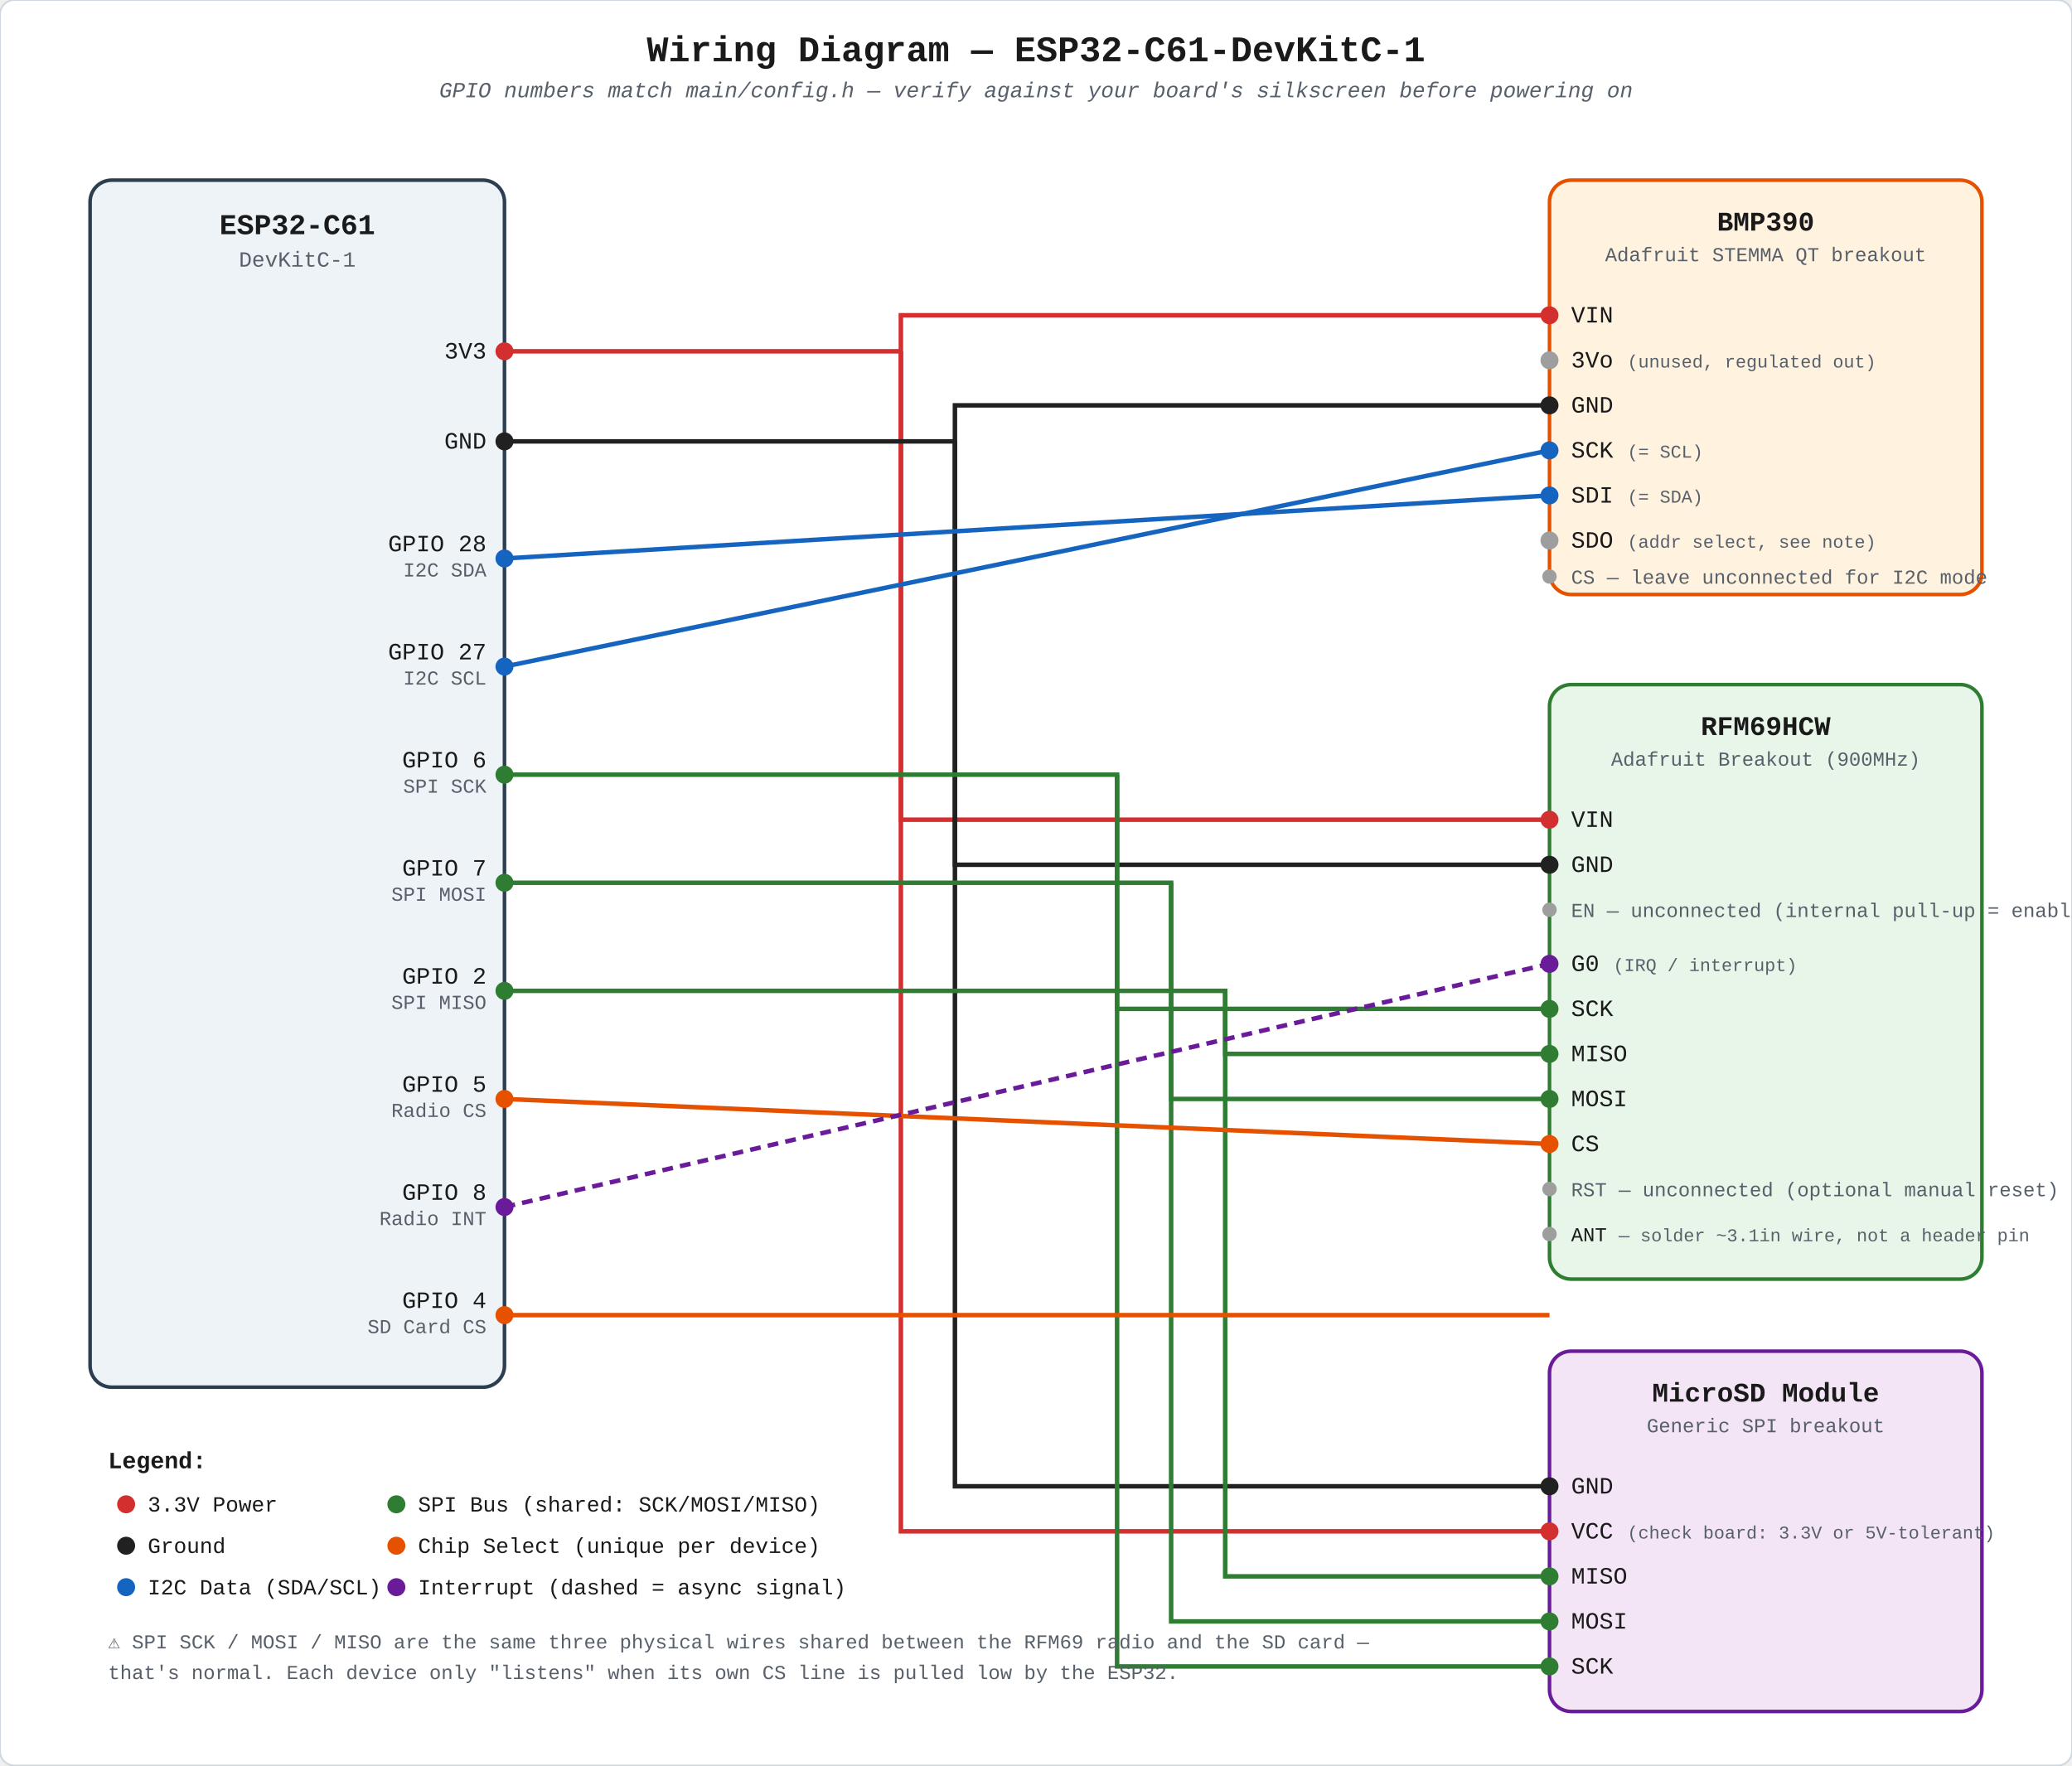
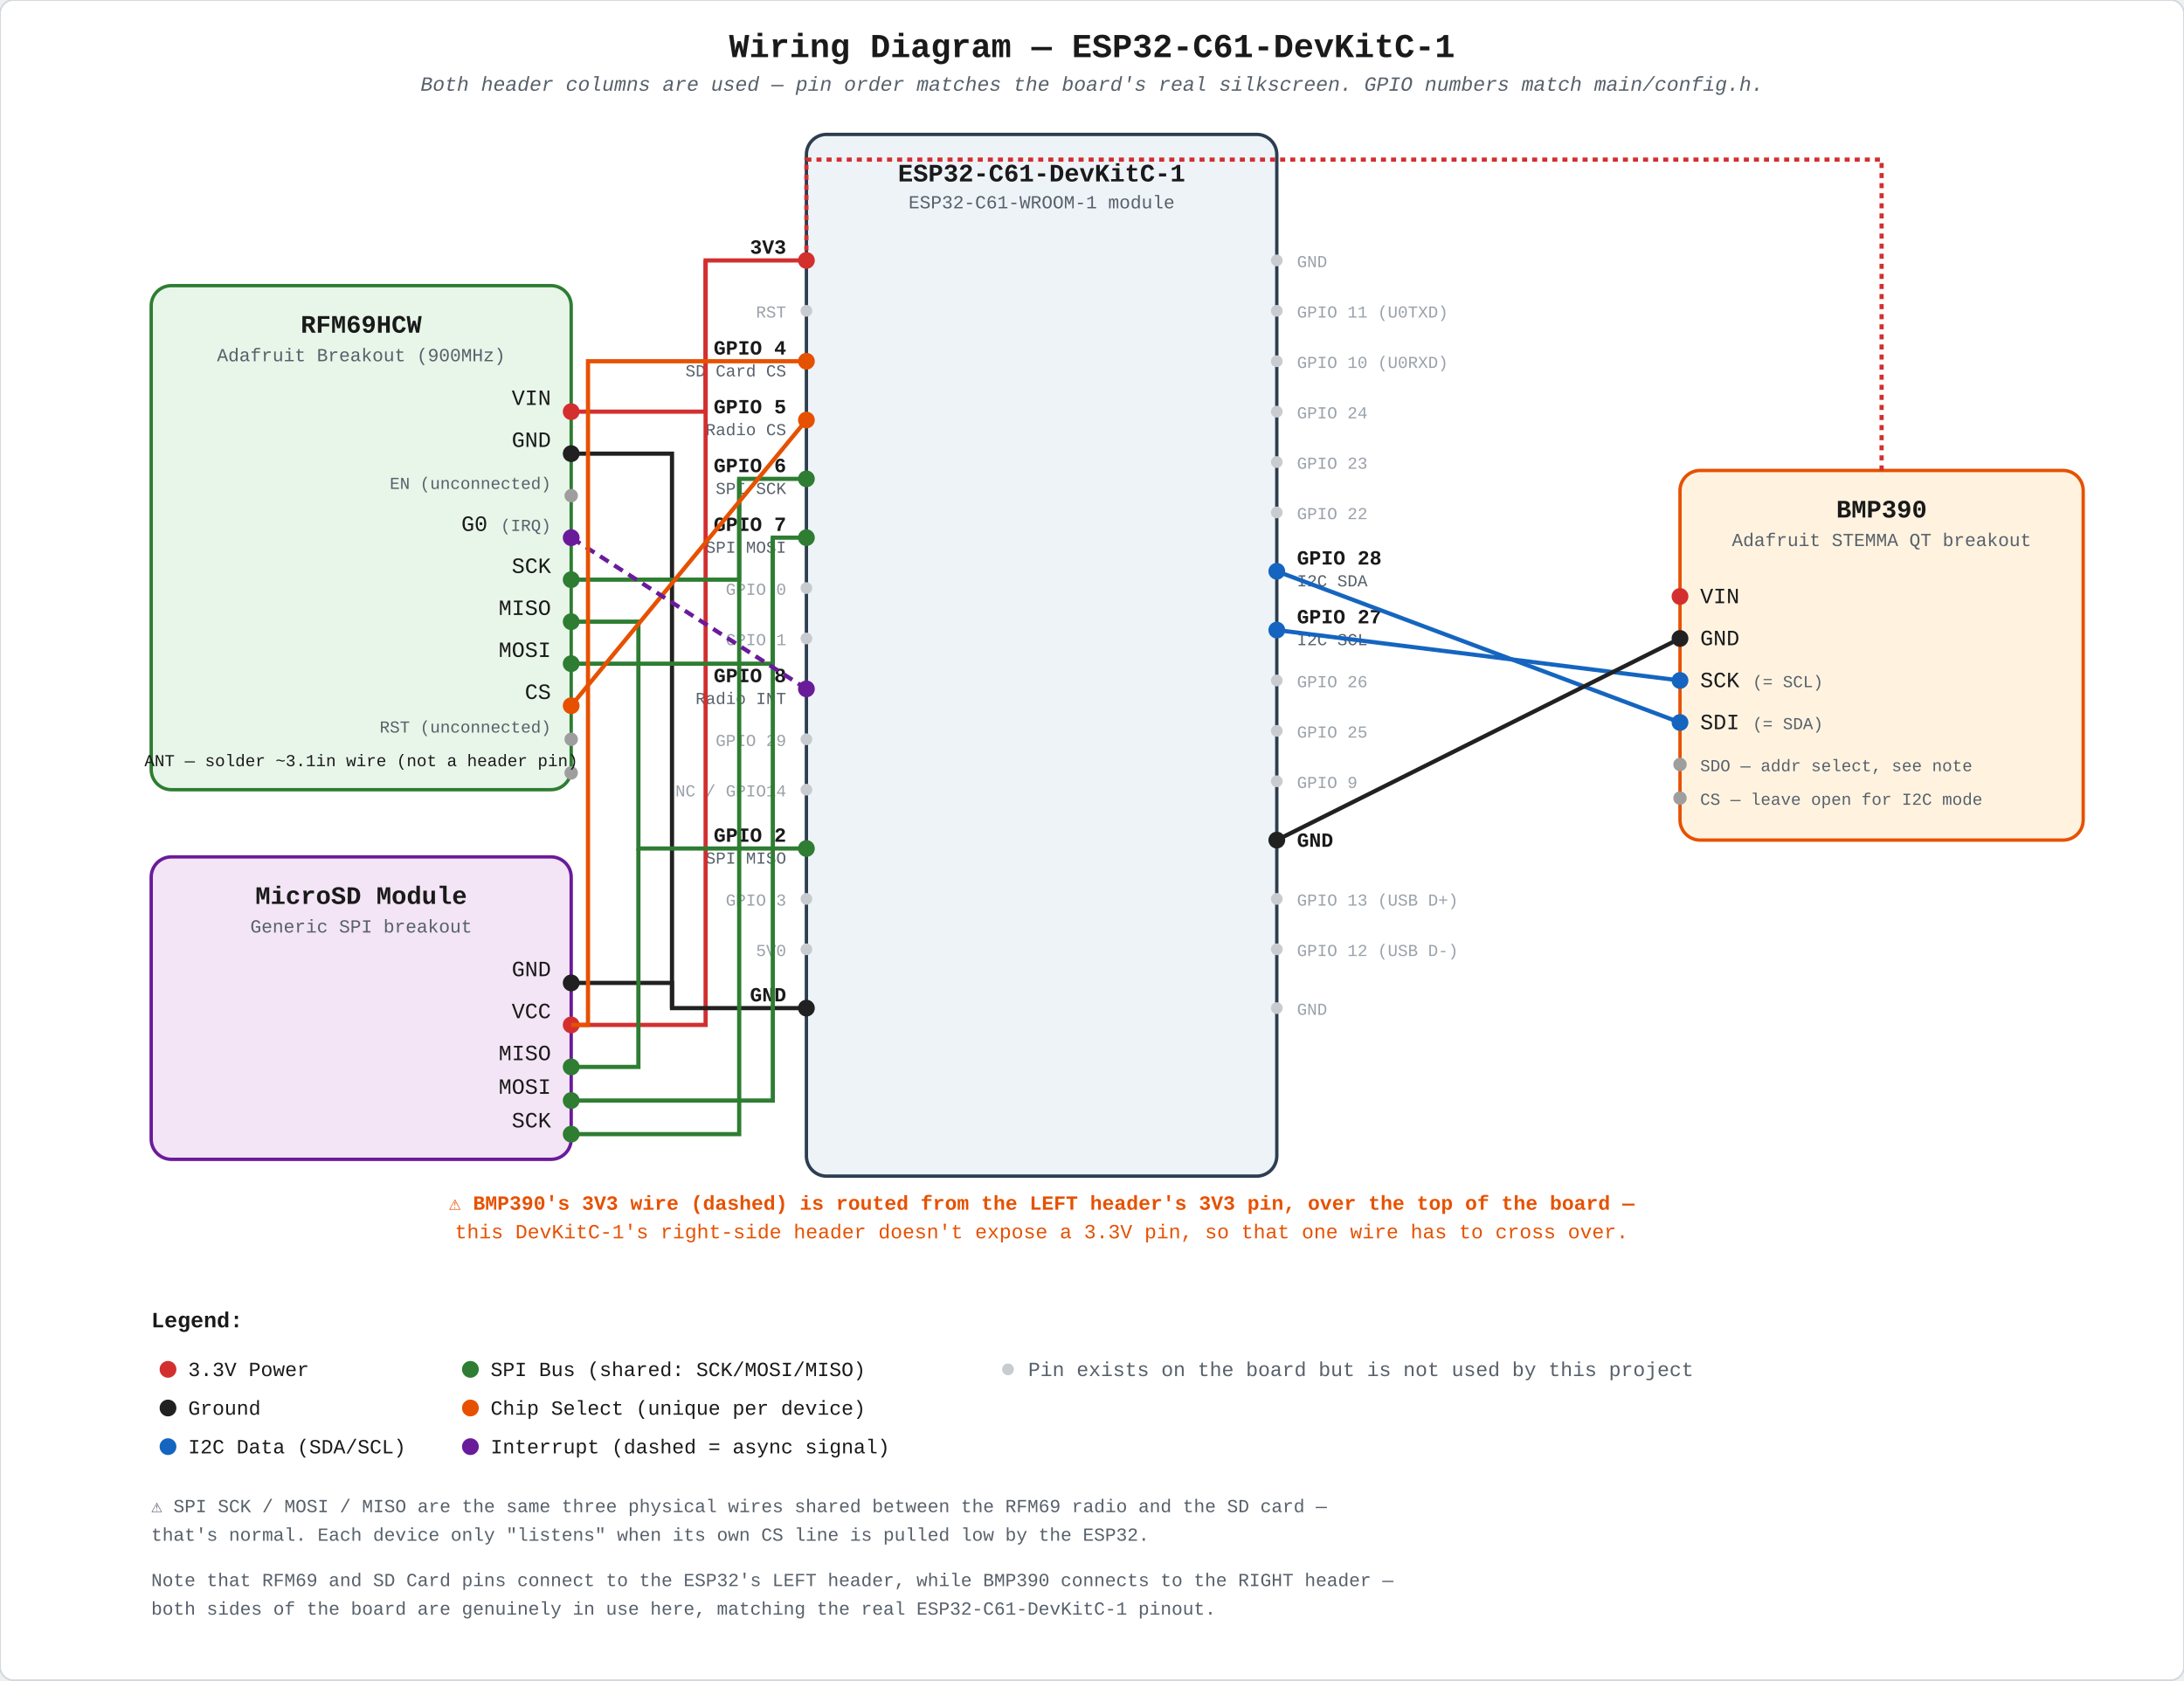
- <svg xmlns="http://www.w3.org/2000/svg" viewBox="0 0 1150 980" font-family="Consolas, 'Courier New', monospace">
-   <rect x="0" y="0" width="1150" height="980" fill="#ffffff" stroke="#d0d7de" stroke-width="1" rx="8" />
-   <text x="575" y="34" text-anchor="middle" font-size="20" font-weight="bold" fill="#1a1a1a">Wiring Diagram — ESP32-C61-DevKitC-1</text>
-   <text x="575" y="54" text-anchor="middle" font-size="12" fill="#57606a" font-style="italic">GPIO numbers match main/config.h — verify against your board's silkscreen before powering on</text>
-   <rect x="50" y="100" width="230" height="670" rx="12" fill="#eef3f8" stroke="#2c3e50" stroke-width="2" />
-   <text x="165" y="130" text-anchor="middle" font-size="16" font-weight="bold" fill="#1a1a1a">ESP32-C61</text>
-   <text x="165" y="148" text-anchor="middle" font-size="12" fill="#57606a">DevKitC-1</text>
-   <circle cx="280" cy="195" r="5" fill="#d32f2f" />
-   <text x="270" y="199" text-anchor="end" font-size="13" fill="#1a1a1a">3V3</text>
-   <circle cx="280" cy="245" r="5" fill="#212121" />
-   <text x="270" y="249" text-anchor="end" font-size="13" fill="#1a1a1a">GND</text>
-   <circle cx="280" cy="310" r="5" fill="#1565c0" />
-   <text x="270" y="306" text-anchor="end" font-size="13" fill="#1a1a1a">GPIO 28</text>
-   <text x="270" y="320" text-anchor="end" font-size="11" fill="#57606a">I2C SDA</text>
-   <circle cx="280" cy="370" r="5" fill="#1565c0" />
-   <text x="270" y="366" text-anchor="end" font-size="13" fill="#1a1a1a">GPIO 27</text>
-   <text x="270" y="380" text-anchor="end" font-size="11" fill="#57606a">I2C SCL</text>
-   <circle cx="280" cy="430" r="5" fill="#2e7d32" />
-   <text x="270" y="426" text-anchor="end" font-size="13" fill="#1a1a1a">GPIO 6</text>
-   <text x="270" y="440" text-anchor="end" font-size="11" fill="#57606a">SPI SCK</text>
-   <circle cx="280" cy="490" r="5" fill="#2e7d32" />
-   <text x="270" y="486" text-anchor="end" font-size="13" fill="#1a1a1a">GPIO 7</text>
-   <text x="270" y="500" text-anchor="end" font-size="11" fill="#57606a">SPI MOSI</text>
-   <circle cx="280" cy="550" r="5" fill="#2e7d32" />
-   <text x="270" y="546" text-anchor="end" font-size="13" fill="#1a1a1a">GPIO 2</text>
-   <text x="270" y="560" text-anchor="end" font-size="11" fill="#57606a">SPI MISO</text>
-   <circle cx="280" cy="610" r="5" fill="#e65100" />
-   <text x="270" y="606" text-anchor="end" font-size="13" fill="#1a1a1a">GPIO 5</text>
-   <text x="270" y="620" text-anchor="end" font-size="11" fill="#57606a">Radio CS</text>
-   <circle cx="280" cy="670" r="5" fill="#6a1b9a" />
-   <text x="270" y="666" text-anchor="end" font-size="13" fill="#1a1a1a">GPIO 8</text>
-   <text x="270" y="680" text-anchor="end" font-size="11" fill="#57606a">Radio INT</text>
-   <circle cx="280" cy="730" r="5" fill="#e65100" />
-   <text x="270" y="726" text-anchor="end" font-size="13" fill="#1a1a1a">GPIO 4</text>
-   <text x="270" y="740" text-anchor="end" font-size="11" fill="#57606a">SD Card CS</text>
-   <rect x="860" y="100" width="240" height="230" rx="12" fill="#fff3e0" stroke="#e65100" stroke-width="2" />
-   <text x="980" y="128" text-anchor="middle" font-size="15" font-weight="bold" fill="#1a1a1a">BMP390</text>
-   <text x="980" y="145" text-anchor="middle" font-size="11" fill="#57606a">Adafruit STEMMA QT breakout</text>
-   <circle cx="860" cy="175" r="5" fill="#d32f2f" />
-   <text x="872" y="179" font-size="13" fill="#1a1a1a">VIN</text>
-   <circle cx="860" cy="200" r="5" fill="#9e9e9e" />
-   <text x="872" y="204" font-size="13" fill="#1a1a1a">3Vo <tspan font-size="10" fill="#57606a">(unused, regulated out)</tspan>
+ <svg xmlns="http://www.w3.org/2000/svg" viewBox="0 0 1300 1000" font-family="Consolas, 'Courier New', monospace">
+   <rect x="0" y="0" width="1300" height="1000" fill="#ffffff" stroke="#d0d7de" stroke-width="1" rx="8" />
+   <text x="650" y="34" text-anchor="middle" font-size="20" font-weight="bold" fill="#1a1a1a">Wiring Diagram — ESP32-C61-DevKitC-1</text>
+   <text x="650" y="54" text-anchor="middle" font-size="12" fill="#57606a" font-style="italic">Both header columns are used — pin order matches the board's real silkscreen. GPIO numbers match main/config.h.</text>
+   <rect x="480" y="80" width="280" height="620" rx="12" fill="#eef3f8" stroke="#2c3e50" stroke-width="2" />
+   <text x="620" y="108" text-anchor="middle" font-size="15" font-weight="bold" fill="#1a1a1a">ESP32-C61-DevKitC-1</text>
+   <text x="620" y="124" text-anchor="middle" font-size="11" fill="#57606a">ESP32-C61-WROOM-1 module</text>
+   <circle cx="480" cy="155" r="5" fill="#d32f2f" />
+   <text x="468" y="151" text-anchor="end" font-size="12" font-weight="bold" fill="#1a1a1a">3V3</text>
+   <circle cx="480" cy="185" r="3.5" fill="#c8ccd1" />
+   <text x="468" y="189" text-anchor="end" font-size="10" fill="#9aa1a9">RST</text>
+   <circle cx="480" cy="215" r="5" fill="#e65100" />
+   <text x="468" y="211" text-anchor="end" font-size="12" font-weight="bold" fill="#1a1a1a">GPIO 4</text>
+   <text x="468" y="224" text-anchor="end" font-size="10" fill="#57606a">SD Card CS</text>
+   <circle cx="480" cy="250" r="5" fill="#e65100" />
+   <text x="468" y="246" text-anchor="end" font-size="12" font-weight="bold" fill="#1a1a1a">GPIO 5</text>
+   <text x="468" y="259" text-anchor="end" font-size="10" fill="#57606a">Radio CS</text>
+   <circle cx="480" cy="285" r="5" fill="#2e7d32" />
+   <text x="468" y="281" text-anchor="end" font-size="12" font-weight="bold" fill="#1a1a1a">GPIO 6</text>
+   <text x="468" y="294" text-anchor="end" font-size="10" fill="#57606a">SPI SCK</text>
+   <circle cx="480" cy="320" r="5" fill="#2e7d32" />
+   <text x="468" y="316" text-anchor="end" font-size="12" font-weight="bold" fill="#1a1a1a">GPIO 7</text>
+   <text x="468" y="329" text-anchor="end" font-size="10" fill="#57606a">SPI MOSI</text>
+   <circle cx="480" cy="350" r="3.5" fill="#c8ccd1" />
+   <text x="468" y="354" text-anchor="end" font-size="10" fill="#9aa1a9">GPIO 0</text>
+   <circle cx="480" cy="380" r="3.5" fill="#c8ccd1" />
+   <text x="468" y="384" text-anchor="end" font-size="10" fill="#9aa1a9">GPIO 1</text>
+   <circle cx="480" cy="410" r="5" fill="#6a1b9a" />
+   <text x="468" y="406" text-anchor="end" font-size="12" font-weight="bold" fill="#1a1a1a">GPIO 8</text>
+   <text x="468" y="419" text-anchor="end" font-size="10" fill="#57606a">Radio INT</text>
+   <circle cx="480" cy="440" r="3.5" fill="#c8ccd1" />
+   <text x="468" y="444" text-anchor="end" font-size="10" fill="#9aa1a9">GPIO 29</text>
+   <circle cx="480" cy="470" r="3.5" fill="#c8ccd1" />
+   <text x="468" y="474" text-anchor="end" font-size="10" fill="#9aa1a9">NC / GPIO14</text>
+   <circle cx="480" cy="505" r="5" fill="#2e7d32" />
+   <text x="468" y="501" text-anchor="end" font-size="12" font-weight="bold" fill="#1a1a1a">GPIO 2</text>
+   <text x="468" y="514" text-anchor="end" font-size="10" fill="#57606a">SPI MISO</text>
+   <circle cx="480" cy="535" r="3.5" fill="#c8ccd1" />
+   <text x="468" y="539" text-anchor="end" font-size="10" fill="#9aa1a9">GPIO 3</text>
+   <circle cx="480" cy="565" r="3.5" fill="#c8ccd1" />
+   <text x="468" y="569" text-anchor="end" font-size="10" fill="#9aa1a9">5V0</text>
+   <circle cx="480" cy="600" r="5" fill="#212121" />
+   <text x="468" y="596" text-anchor="end" font-size="12" font-weight="bold" fill="#1a1a1a">GND</text>
+   <circle cx="760" cy="155" r="3.5" fill="#c8ccd1" />
+   <text x="772" y="159" font-size="10" fill="#9aa1a9">GND</text>
+   <circle cx="760" cy="185" r="3.5" fill="#c8ccd1" />
+   <text x="772" y="189" font-size="10" fill="#9aa1a9">GPIO 11 (U0TXD)</text>
+   <circle cx="760" cy="215" r="3.5" fill="#c8ccd1" />
+   <text x="772" y="219" font-size="10" fill="#9aa1a9">GPIO 10 (U0RXD)</text>
+   <circle cx="760" cy="245" r="3.5" fill="#c8ccd1" />
+   <text x="772" y="249" font-size="10" fill="#9aa1a9">GPIO 24</text>
+   <circle cx="760" cy="275" r="3.5" fill="#c8ccd1" />
+   <text x="772" y="279" font-size="10" fill="#9aa1a9">GPIO 23</text>
+   <circle cx="760" cy="305" r="3.5" fill="#c8ccd1" />
+   <text x="772" y="309" font-size="10" fill="#9aa1a9">GPIO 22</text>
+   <circle cx="760" cy="340" r="5" fill="#1565c0" />
+   <text x="772" y="336" font-size="12" font-weight="bold" fill="#1a1a1a">GPIO 28</text>
+   <text x="772" y="349" font-size="10" fill="#57606a">I2C SDA</text>
+   <circle cx="760" cy="375" r="5" fill="#1565c0" />
+   <text x="772" y="371" font-size="12" font-weight="bold" fill="#1a1a1a">GPIO 27</text>
+   <text x="772" y="384" font-size="10" fill="#57606a">I2C SCL</text>
+   <circle cx="760" cy="405" r="3.5" fill="#c8ccd1" />
+   <text x="772" y="409" font-size="10" fill="#9aa1a9">GPIO 26</text>
+   <circle cx="760" cy="435" r="3.5" fill="#c8ccd1" />
+   <text x="772" y="439" font-size="10" fill="#9aa1a9">GPIO 25</text>
+   <circle cx="760" cy="465" r="3.5" fill="#c8ccd1" />
+   <text x="772" y="469" font-size="10" fill="#9aa1a9">GPIO 9</text>
+   <circle cx="760" cy="500" r="5" fill="#212121" />
+   <text x="772" y="504" font-size="12" font-weight="bold" fill="#1a1a1a">GND</text>
+   <circle cx="760" cy="535" r="3.5" fill="#c8ccd1" />
+   <text x="772" y="539" font-size="10" fill="#9aa1a9">GPIO 13 (USB D+)</text>
+   <circle cx="760" cy="565" r="3.5" fill="#c8ccd1" />
+   <text x="772" y="569" font-size="10" fill="#9aa1a9">GPIO 12 (USB D-)</text>
+   <circle cx="760" cy="600" r="3.5" fill="#c8ccd1" />
+   <text x="772" y="604" font-size="10" fill="#9aa1a9">GND</text>
+   <rect x="90" y="170" width="250" height="300" rx="12" fill="#e8f5e9" stroke="#2e7d32" stroke-width="2" />
+   <text x="215" y="198" text-anchor="middle" font-size="15" font-weight="bold" fill="#1a1a1a">RFM69HCW</text>
+   <text x="215" y="215" text-anchor="middle" font-size="11" fill="#57606a">Adafruit Breakout (900MHz)</text>
+   <circle cx="340" cy="245" r="5" fill="#d32f2f" />
+   <text x="328" y="241" text-anchor="end" font-size="13" fill="#1a1a1a">VIN</text>
+   <circle cx="340" cy="270" r="5" fill="#212121" />
+   <text x="328" y="266" text-anchor="end" font-size="13" fill="#1a1a1a">GND</text>
+   <circle cx="340" cy="295" r="4" fill="#9e9e9e" />
+   <text x="328" y="291" text-anchor="end" font-size="10" fill="#57606a">EN (unconnected)</text>
+   <circle cx="340" cy="320" r="5" fill="#6a1b9a" />
+   <text x="328" y="316" text-anchor="end" font-size="13" fill="#1a1a1a">G0 <tspan font-size="10" fill="#57606a">(IRQ)</tspan>
  </text>
-   <circle cx="860" cy="225" r="5" fill="#212121" />
-   <text x="872" y="229" font-size="13" fill="#1a1a1a">GND</text>
-   <circle cx="860" cy="250" r="5" fill="#1565c0" />
-   <text x="872" y="254" font-size="13" fill="#1a1a1a">SCK <tspan font-size="10" fill="#57606a">(= SCL)</tspan>
+   <circle cx="340" cy="345" r="5" fill="#2e7d32" />
+   <text x="328" y="341" text-anchor="end" font-size="13" fill="#1a1a1a">SCK</text>
+   <circle cx="340" cy="370" r="5" fill="#2e7d32" />
+   <text x="328" y="366" text-anchor="end" font-size="13" fill="#1a1a1a">MISO</text>
+   <circle cx="340" cy="395" r="5" fill="#2e7d32" />
+   <text x="328" y="391" text-anchor="end" font-size="13" fill="#1a1a1a">MOSI</text>
+   <circle cx="340" cy="420" r="5" fill="#e65100" />
+   <text x="328" y="416" text-anchor="end" font-size="13" fill="#1a1a1a">CS</text>
+   <circle cx="340" cy="440" r="4" fill="#9e9e9e" />
+   <text x="328" y="436" text-anchor="end" font-size="10" fill="#57606a">RST (unconnected)</text>
+   <circle cx="340" cy="460" r="4" fill="#9e9e9e" />
+   <text x="215" y="456" text-anchor="middle" font-size="10" fill="#1a1a1a">ANT — solder ~3.1in wire (not a header pin)</text>
+   <rect x="90" y="510" width="250" height="180" rx="12" fill="#f3e5f5" stroke="#6a1b9a" stroke-width="2" />
+   <text x="215" y="538" text-anchor="middle" font-size="15" font-weight="bold" fill="#1a1a1a">MicroSD Module</text>
+   <text x="215" y="555" text-anchor="middle" font-size="11" fill="#57606a">Generic SPI breakout</text>
+   <circle cx="340" cy="585" r="5" fill="#212121" />
+   <text x="328" y="581" text-anchor="end" font-size="13" fill="#1a1a1a">GND</text>
+   <circle cx="340" cy="610" r="5" fill="#d32f2f" />
+   <text x="328" y="606" text-anchor="end" font-size="13" fill="#1a1a1a">VCC</text>
+   <circle cx="340" cy="635" r="5" fill="#2e7d32" />
+   <text x="328" y="631" text-anchor="end" font-size="13" fill="#1a1a1a">MISO</text>
+   <circle cx="340" cy="655" r="5" fill="#2e7d32" />
+   <text x="328" y="651" text-anchor="end" font-size="13" fill="#1a1a1a">MOSI</text>
+   <circle cx="340" cy="675" r="5" fill="#2e7d32" />
+   <text x="328" y="671" text-anchor="end" font-size="13" fill="#1a1a1a">SCK</text>
+   <rect x="1000" y="280" width="240" height="220" rx="12" fill="#fff3e0" stroke="#e65100" stroke-width="2" />
+   <text x="1120" y="308" text-anchor="middle" font-size="15" font-weight="bold" fill="#1a1a1a">BMP390</text>
+   <text x="1120" y="325" text-anchor="middle" font-size="11" fill="#57606a">Adafruit STEMMA QT breakout</text>
+   <circle cx="1000" cy="355" r="5" fill="#d32f2f" />
+   <text x="1012" y="359" font-size="13" fill="#1a1a1a">VIN</text>
+   <circle cx="1000" cy="380" r="5" fill="#212121" />
+   <text x="1012" y="384" font-size="13" fill="#1a1a1a">GND</text>
+   <circle cx="1000" cy="405" r="5" fill="#1565c0" />
+   <text x="1012" y="409" font-size="13" fill="#1a1a1a">SCK <tspan font-size="10" fill="#57606a">(= SCL)</tspan>
  </text>
-   <circle cx="860" cy="275" r="5" fill="#1565c0" />
-   <text x="872" y="279" font-size="13" fill="#1a1a1a">SDI <tspan font-size="10" fill="#57606a">(= SDA)</tspan>
+   <circle cx="1000" cy="430" r="5" fill="#1565c0" />
+   <text x="1012" y="434" font-size="13" fill="#1a1a1a">SDI <tspan font-size="10" fill="#57606a">(= SDA)</tspan>
  </text>
-   <circle cx="860" cy="300" r="5" fill="#9e9e9e" />
-   <text x="872" y="304" font-size="13" fill="#1a1a1a">SDO <tspan font-size="10" fill="#57606a">(addr select, see note)</tspan>
-   </text>
-   <circle cx="860" cy="320" r="4" fill="#9e9e9e" />
-   <text x="872" y="324" font-size="11" fill="#57606a">CS — leave unconnected for I2C mode</text>
-   <rect x="860" y="380" width="240" height="330" rx="12" fill="#e8f5e9" stroke="#2e7d32" stroke-width="2" />
-   <text x="980" y="408" text-anchor="middle" font-size="15" font-weight="bold" fill="#1a1a1a">RFM69HCW</text>
-   <text x="980" y="425" text-anchor="middle" font-size="11" fill="#57606a">Adafruit Breakout (900MHz)</text>
-   <circle cx="860" cy="455" r="5" fill="#d32f2f" />
-   <text x="872" y="459" font-size="13" fill="#1a1a1a">VIN</text>
-   <circle cx="860" cy="480" r="5" fill="#212121" />
-   <text x="872" y="484" font-size="13" fill="#1a1a1a">GND</text>
-   <circle cx="860" cy="505" r="4" fill="#9e9e9e" />
-   <text x="872" y="509" font-size="11" fill="#57606a">EN — unconnected (internal pull-up = enabled)</text>
-   <circle cx="860" cy="535" r="5" fill="#6a1b9a" />
-   <text x="872" y="539" font-size="13" fill="#1a1a1a">G0 <tspan font-size="10" fill="#57606a">(IRQ / interrupt)</tspan>
-   </text>
-   <circle cx="860" cy="560" r="5" fill="#2e7d32" />
-   <text x="872" y="564" font-size="13" fill="#1a1a1a">SCK</text>
-   <circle cx="860" cy="585" r="5" fill="#2e7d32" />
-   <text x="872" y="589" font-size="13" fill="#1a1a1a">MISO</text>
-   <circle cx="860" cy="610" r="5" fill="#2e7d32" />
-   <text x="872" y="614" font-size="13" fill="#1a1a1a">MOSI</text>
-   <circle cx="860" cy="635" r="5" fill="#e65100" />
-   <text x="872" y="639" font-size="13" fill="#1a1a1a">CS</text>
-   <circle cx="860" cy="660" r="4" fill="#9e9e9e" />
-   <text x="872" y="664" font-size="11" fill="#57606a">RST — unconnected (optional manual reset)</text>
-   <circle cx="860" cy="685" r="4" fill="#9e9e9e" />
-   <text x="872" y="689" font-size="11" fill="#1a1a1a">ANT <tspan font-size="10" fill="#57606a">— solder ~3.1in wire, not a header pin</tspan>
-   </text>
-   <rect x="860" y="750" width="240" height="200" rx="12" fill="#f3e5f5" stroke="#6a1b9a" stroke-width="2" />
-   <text x="980" y="778" text-anchor="middle" font-size="15" font-weight="bold" fill="#1a1a1a">MicroSD Module</text>
-   <text x="980" y="795" text-anchor="middle" font-size="11" fill="#57606a">Generic SPI breakout</text>
-   <circle cx="860" cy="825" r="5" fill="#212121" />
-   <text x="872" y="829" font-size="13" fill="#1a1a1a">GND</text>
-   <circle cx="860" cy="850" r="5" fill="#d32f2f" />
-   <text x="872" y="854" font-size="13" fill="#1a1a1a">VCC <tspan font-size="10" fill="#57606a">(check board: 3.3V or 5V-tolerant)</tspan>
-   </text>
-   <circle cx="860" cy="875" r="5" fill="#2e7d32" />
-   <text x="872" y="879" font-size="13" fill="#1a1a1a">MISO</text>
-   <circle cx="860" cy="900" r="5" fill="#2e7d32" />
-   <text x="872" y="904" font-size="13" fill="#1a1a1a">MOSI</text>
-   <circle cx="860" cy="925" r="5" fill="#2e7d32" />
-   <text x="872" y="929" font-size="13" fill="#1a1a1a">SCK</text>
+   <circle cx="1000" cy="455" r="4" fill="#9e9e9e" />
+   <text x="1012" y="459" font-size="10" fill="#57606a">SDO — addr select, see note</text>
+   <circle cx="1000" cy="475" r="4" fill="#9e9e9e" />
+   <text x="1012" y="479" font-size="10" fill="#57606a">CS — leave open for I2C mode</text>
  <g fill="none" stroke-width="2.5">
-     <path d="M 280,195 L 500,195 L 500,175 L 860,175" stroke="#d32f2f" />
-     <path d="M 500,195 L 500,455 L 860,455" stroke="#d32f2f" />
-     <path d="M 500,195 L 500,850 L 860,850" stroke="#d32f2f" />
-     <path d="M 280,245 L 530,245 L 530,225 L 860,225" stroke="#212121" />
-     <path d="M 530,245 L 530,480 L 860,480" stroke="#212121" />
-     <path d="M 530,245 L 530,825 L 860,825" stroke="#212121" />
-     <path d="M 280,310 L 860,275" stroke="#1565c0" />
-     <path d="M 280,370 L 860,250" stroke="#1565c0" />
-     <path d="M 280,430 L 620,430 L 620,560 L 860,560" stroke="#2e7d32" />
-     <path d="M 620,430 L 620,925 L 860,925" stroke="#2e7d32" />
-     <path d="M 280,490 L 650,490 L 650,610 L 860,610" stroke="#2e7d32" />
-     <path d="M 650,490 L 650,900 L 860,900" stroke="#2e7d32" />
-     <path d="M 280,550 L 680,550 L 680,585 L 860,585" stroke="#2e7d32" />
-     <path d="M 680,550 L 680,875 L 860,875" stroke="#2e7d32" />
-     <path d="M 280,610 L 860,635" stroke="#e65100" />
-     <path d="M 280,670 L 860,535" stroke="#6a1b9a" stroke-dasharray="6,4" />
-     <path d="M 280,730 L 500,730 L 500,730 L 860,730" stroke="#e65100" />
+     <path d="M 480,155 L 420,155 L 420,245 L 340,245" stroke="#d32f2f" />
+     <path d="M 420,155 L 420,610 L 340,610" stroke="#d32f2f" />
+     <path d="M 480,600 L 400,600 L 400,270 L 340,270" stroke="#212121" />
+     <path d="M 400,600 L 400,585 L 340,585" stroke="#212121" />
+     <path d="M 480,285 L 440,285 L 440,345 L 340,345" stroke="#2e7d32" />
+     <path d="M 440,285 L 440,675 L 340,675" stroke="#2e7d32" />
+     <path d="M 480,320 L 460,320 L 460,395 L 340,395" stroke="#2e7d32" />
+     <path d="M 460,320 L 460,655 L 340,655" stroke="#2e7d32" />
+     <path d="M 480,505 L 380,505 L 380,370 L 340,370" stroke="#2e7d32" />
+     <path d="M 380,505 L 380,635 L 340,635" stroke="#2e7d32" />
+     <path d="M 480,250 L 340,420" stroke="#e65100" />
+     <path d="M 480,410 L 340,320" stroke="#6a1b9a" stroke-dasharray="6,4" />
+     <path d="M 480,215 L 350,215 L 350,610 L 340,610" stroke="#e65100" stroke-dasharray="0" />
+     <path d="M 760,340 L 1000,430" stroke="#1565c0" />
+     <path d="M 760,375 L 1000,405" stroke="#1565c0" />
+     <path d="M 760,500 L 1000,380" stroke="#212121" />
+     <path d="M 480,155 L 480,95 L 1120,95 L 1120,280" stroke="#d32f2f" stroke-dasharray="3,3" />
  </g>
+   <text x="620" y="720" text-anchor="middle" font-size="12" fill="#e65100" font-weight="bold">⚠ BMP390's 3V3 wire (dashed) is routed from the LEFT header's 3V3 pin, over the top of the board —</text>
+   <text x="620" y="737" text-anchor="middle" font-size="12" fill="#e65100">this DevKitC-1's right-side header doesn't expose a 3.3V pin, so that one wire has to cross over.</text>
  <g font-size="12" fill="#1a1a1a">
-     <text x="60" y="815" font-size="13" font-weight="bold">Legend:</text>
-     <circle cx="70" cy="835" r="5" fill="#d32f2f" />
-     <text x="82" y="839">3.3V Power</text>
-     <circle cx="70" cy="858" r="5" fill="#212121" />
-     <text x="82" y="862">Ground</text>
-     <circle cx="70" cy="881" r="5" fill="#1565c0" />
-     <text x="82" y="885">I2C Data (SDA/SCL)</text>
-     <circle cx="220" cy="835" r="5" fill="#2e7d32" />
-     <text x="232" y="839">SPI Bus (shared: SCK/MOSI/MISO)</text>
-     <circle cx="220" cy="858" r="5" fill="#e65100" />
-     <text x="232" y="862">Chip Select (unique per device)</text>
-     <circle cx="220" cy="881" r="5" fill="#6a1b9a" />
-     <text x="232" y="885">Interrupt (dashed = async signal)</text>
+     <text x="90" y="790" font-size="13" font-weight="bold">Legend:</text>
+     <circle cx="100" cy="815" r="5" fill="#d32f2f" />
+     <text x="112" y="819">3.3V Power</text>
+     <circle cx="100" cy="838" r="5" fill="#212121" />
+     <text x="112" y="842">Ground</text>
+     <circle cx="100" cy="861" r="5" fill="#1565c0" />
+     <text x="112" y="865">I2C Data (SDA/SCL)</text>
+     <circle cx="280" cy="815" r="5" fill="#2e7d32" />
+     <text x="292" y="819">SPI Bus (shared: SCK/MOSI/MISO)</text>
+     <circle cx="280" cy="838" r="5" fill="#e65100" />
+     <text x="292" y="842">Chip Select (unique per device)</text>
+     <circle cx="280" cy="861" r="5" fill="#6a1b9a" />
+     <text x="292" y="865">Interrupt (dashed = async signal)</text>
+     <circle cx="600" cy="815" r="3.5" fill="#c8ccd1" />
+     <text x="612" y="819" fill="#57606a">Pin exists on the board but is not used by this project</text>
  </g>
-   <text x="60" y="915" font-size="11" fill="#57606a">⚠ SPI SCK / MOSI / MISO are the same three physical wires shared between the RFM69 radio and the SD card —</text>
-   <text x="60" y="932" font-size="11" fill="#57606a">that's normal. Each device only "listens" when its own CS line is pulled low by the ESP32.</text>
+   <text x="90" y="900" font-size="11" fill="#57606a">⚠ SPI SCK / MOSI / MISO are the same three physical wires shared between the RFM69 radio and the SD card —</text>
+   <text x="90" y="917" font-size="11" fill="#57606a">that's normal. Each device only "listens" when its own CS line is pulled low by the ESP32.</text>
+   <text x="90" y="944" font-size="11" fill="#57606a">Note that RFM69 and SD Card pins connect to the ESP32's LEFT header, while BMP390 connects to the RIGHT header —</text>
+   <text x="90" y="961" font-size="11" fill="#57606a">both sides of the board are genuinely in use here, matching the real ESP32-C61-DevKitC-1 pinout.</text>
</svg>
